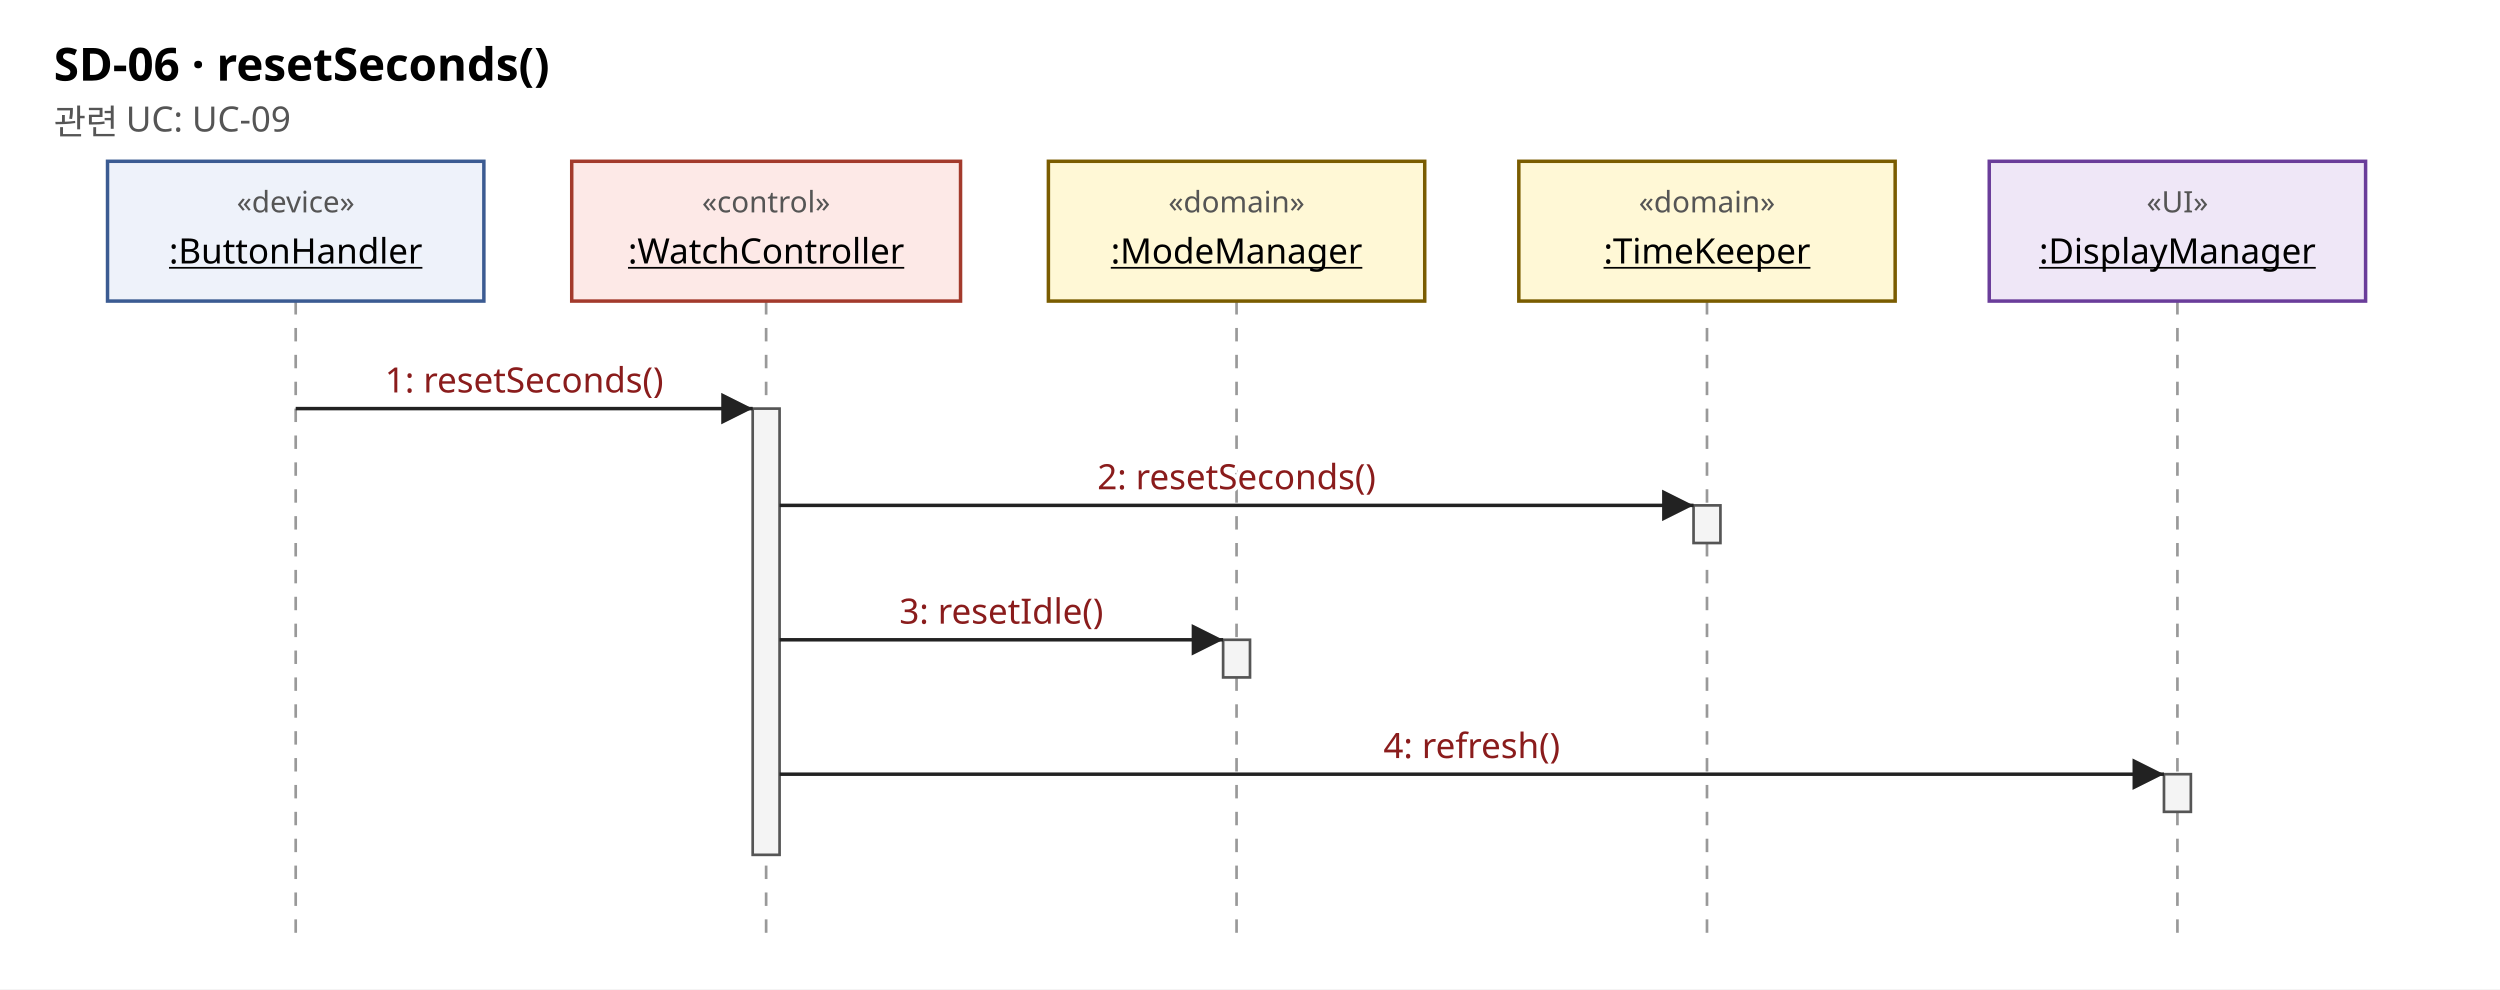
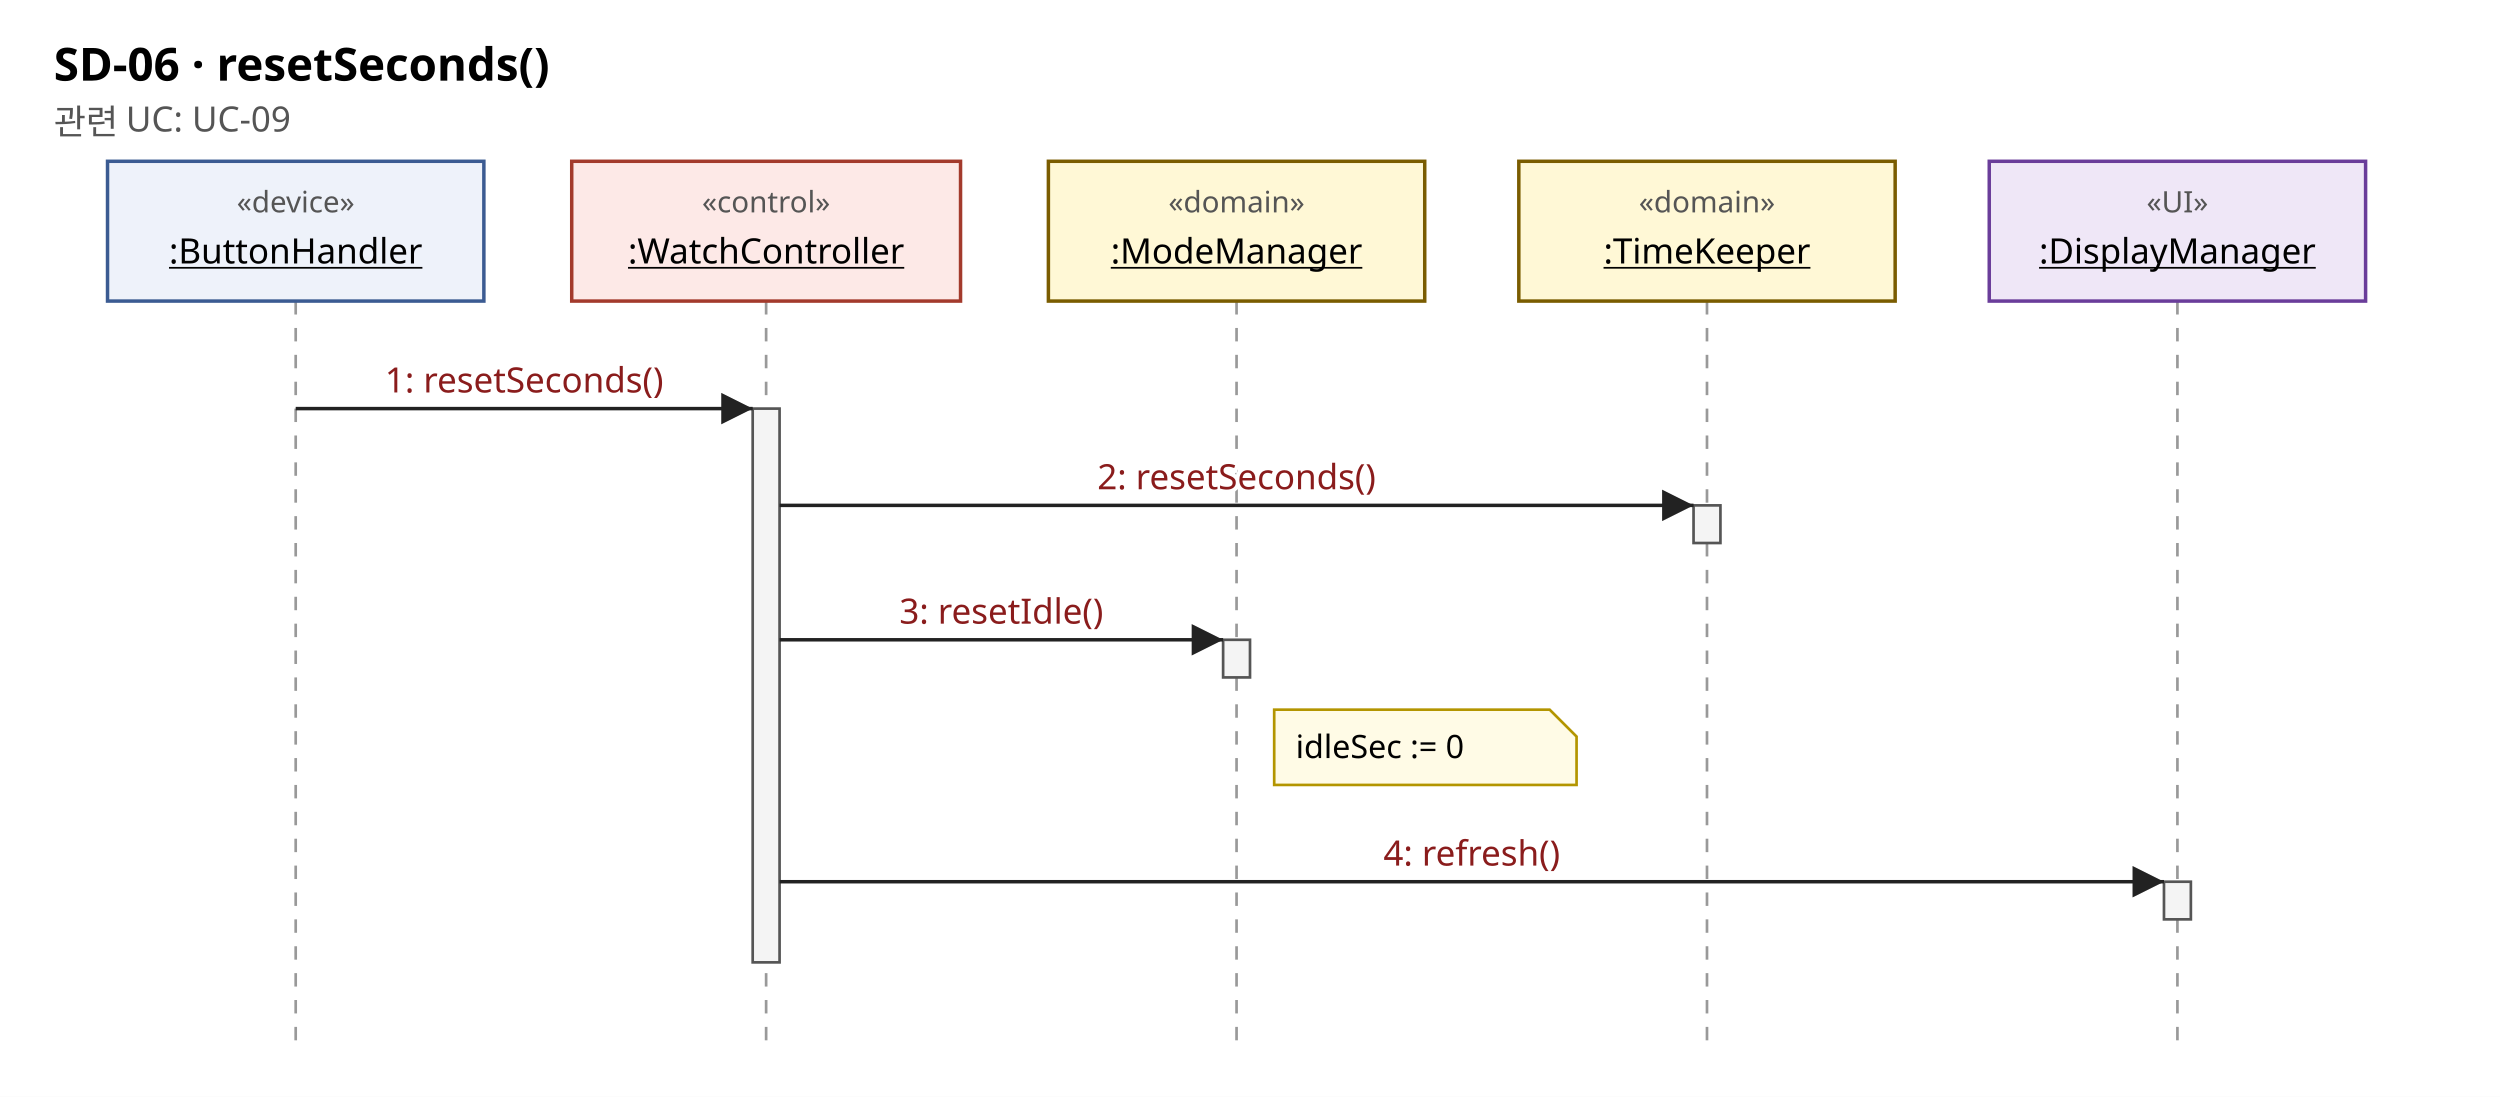
- <svg xmlns="http://www.w3.org/2000/svg" width="930" height="368" viewBox="0 0 930 368" font-family="Malgun Gothic, Apple SD Gothic Neo, Noto Sans KR, WenQuanYi Zen Hei, sans-serif">
+ <svg xmlns="http://www.w3.org/2000/svg" width="930" height="408" viewBox="0 0 930 408" font-family="Malgun Gothic, Apple SD Gothic Neo, Noto Sans KR, WenQuanYi Zen Hei, sans-serif">
  <defs>
    <marker id="f" viewBox="0 0 10 10" refX="10" refY="5" markerWidth="9" markerHeight="9" orient="auto">
      <path d="M0,0 L10,5 L0,10 z" fill="#222" />
    </marker>
  </defs>
-   <rect width="930" height="368" fill="#fff" />
+   <rect width="930" height="408" fill="#fff" />
  <text x="20" y="30" font-size="17" font-weight="bold">SD-06 · resetSeconds()</text>
  <text x="20" y="50" font-size="13" fill="#555">관련 UC: UC-09</text>
-   <line x1="110" y1="112" x2="110" y2="348" stroke="#999" stroke-dasharray="5 5" />
+   <line x1="110" y1="112" x2="110" y2="388" stroke="#999" stroke-dasharray="5 5" />
  <rect x="40.0" y="60" width="140" height="52" fill="#eef2fa" stroke="#3b5b92" stroke-width="1.3" />
  <text x="110" y="79" text-anchor="middle" font-size="11" fill="#555">«device»</text>
  <text x="110" y="98" text-anchor="middle" font-size="13" text-decoration="underline">:ButtonHandler</text>
-   <line x1="285" y1="112" x2="285" y2="348" stroke="#999" stroke-dasharray="5 5" />
+   <line x1="285" y1="112" x2="285" y2="388" stroke="#999" stroke-dasharray="5 5" />
  <rect x="212.68" y="60" width="144.64" height="52" fill="#fde9e7" stroke="#a33a2c" stroke-width="1.3" />
  <text x="285" y="79" text-anchor="middle" font-size="11" fill="#555">«control»</text>
  <text x="285" y="98" text-anchor="middle" font-size="13" text-decoration="underline">:WatchController</text>
-   <line x1="460" y1="112" x2="460" y2="348" stroke="#999" stroke-dasharray="5 5" />
+   <line x1="460" y1="112" x2="460" y2="388" stroke="#999" stroke-dasharray="5 5" />
  <rect x="390.0" y="60" width="140" height="52" fill="#fff8d6" stroke="#7a5c00" stroke-width="1.3" />
  <text x="460" y="79" text-anchor="middle" font-size="11" fill="#555">«domain»</text>
  <text x="460" y="98" text-anchor="middle" font-size="13" text-decoration="underline">:ModeManager</text>
-   <line x1="635" y1="112" x2="635" y2="348" stroke="#999" stroke-dasharray="5 5" />
+   <line x1="635" y1="112" x2="635" y2="388" stroke="#999" stroke-dasharray="5 5" />
  <rect x="565.0" y="60" width="140" height="52" fill="#fff8d6" stroke="#7a5c00" stroke-width="1.3" />
  <text x="635" y="79" text-anchor="middle" font-size="11" fill="#555">«domain»</text>
  <text x="635" y="98" text-anchor="middle" font-size="13" text-decoration="underline">:TimeKeeper</text>
-   <line x1="810" y1="112" x2="810" y2="348" stroke="#999" stroke-dasharray="5 5" />
+   <line x1="810" y1="112" x2="810" y2="388" stroke="#999" stroke-dasharray="5 5" />
  <rect x="740.0" y="60" width="140" height="52" fill="#efe7f7" stroke="#6a3d9a" stroke-width="1.3" />
  <text x="810" y="79" text-anchor="middle" font-size="11" fill="#555">«UI»</text>
  <text x="810" y="98" text-anchor="middle" font-size="13" text-decoration="underline">:DisplayManager</text>
  <rect x="630" y="188" width="10" height="14" fill="#f4f4f4" stroke="#555" />
  <rect x="455" y="238" width="10" height="14" fill="#f4f4f4" stroke="#555" />
-   <rect x="805" y="288" width="10" height="14" fill="#f4f4f4" stroke="#555" />
-   <rect x="280" y="152" width="10" height="166" fill="#f4f4f4" stroke="#555" />
+   <rect x="805" y="328" width="10" height="14" fill="#f4f4f4" stroke="#555" />
+   <rect x="280" y="152" width="10" height="206" fill="#f4f4f4" stroke="#555" />
  <line x1="110" y1="152" x2="280" y2="152" stroke="#222" stroke-width="1.3" marker-end="url(#f)" />
  <text x="195.0" y="146" text-anchor="middle" font-size="13" fill="#8a1c1c" stroke="#fff" stroke-width="3" paint-order="stroke">1: resetSeconds()</text>
  <line x1="290" y1="188" x2="630" y2="188" stroke="#222" stroke-width="1.3" marker-end="url(#f)" />
  <text x="460.0" y="182" text-anchor="middle" font-size="13" fill="#8a1c1c" stroke="#fff" stroke-width="3" paint-order="stroke">2: resetSeconds()</text>
  <line x1="290" y1="238" x2="455" y2="238" stroke="#222" stroke-width="1.3" marker-end="url(#f)" />
  <text x="372.5" y="232" text-anchor="middle" font-size="13" fill="#8a1c1c" stroke="#fff" stroke-width="3" paint-order="stroke">3: resetIdle()</text>
-   <line x1="290" y1="288" x2="805" y2="288" stroke="#222" stroke-width="1.3" marker-end="url(#f)" />
-   <text x="547.5" y="282" text-anchor="middle" font-size="13" fill="#8a1c1c" stroke="#fff" stroke-width="3" paint-order="stroke">4: refresh()</text>
+   <path d="M474,264 h102.48 l10,10 v18 h-112.48 z" fill="#fffbe6" stroke="#b39500" />
+   <text x="482" y="282" font-size="12">idleSec := 0</text>
+   <line x1="290" y1="328" x2="805" y2="328" stroke="#222" stroke-width="1.3" marker-end="url(#f)" />
+   <text x="547.5" y="322" text-anchor="middle" font-size="13" fill="#8a1c1c" stroke="#fff" stroke-width="3" paint-order="stroke">4: refresh()</text>
</svg>
